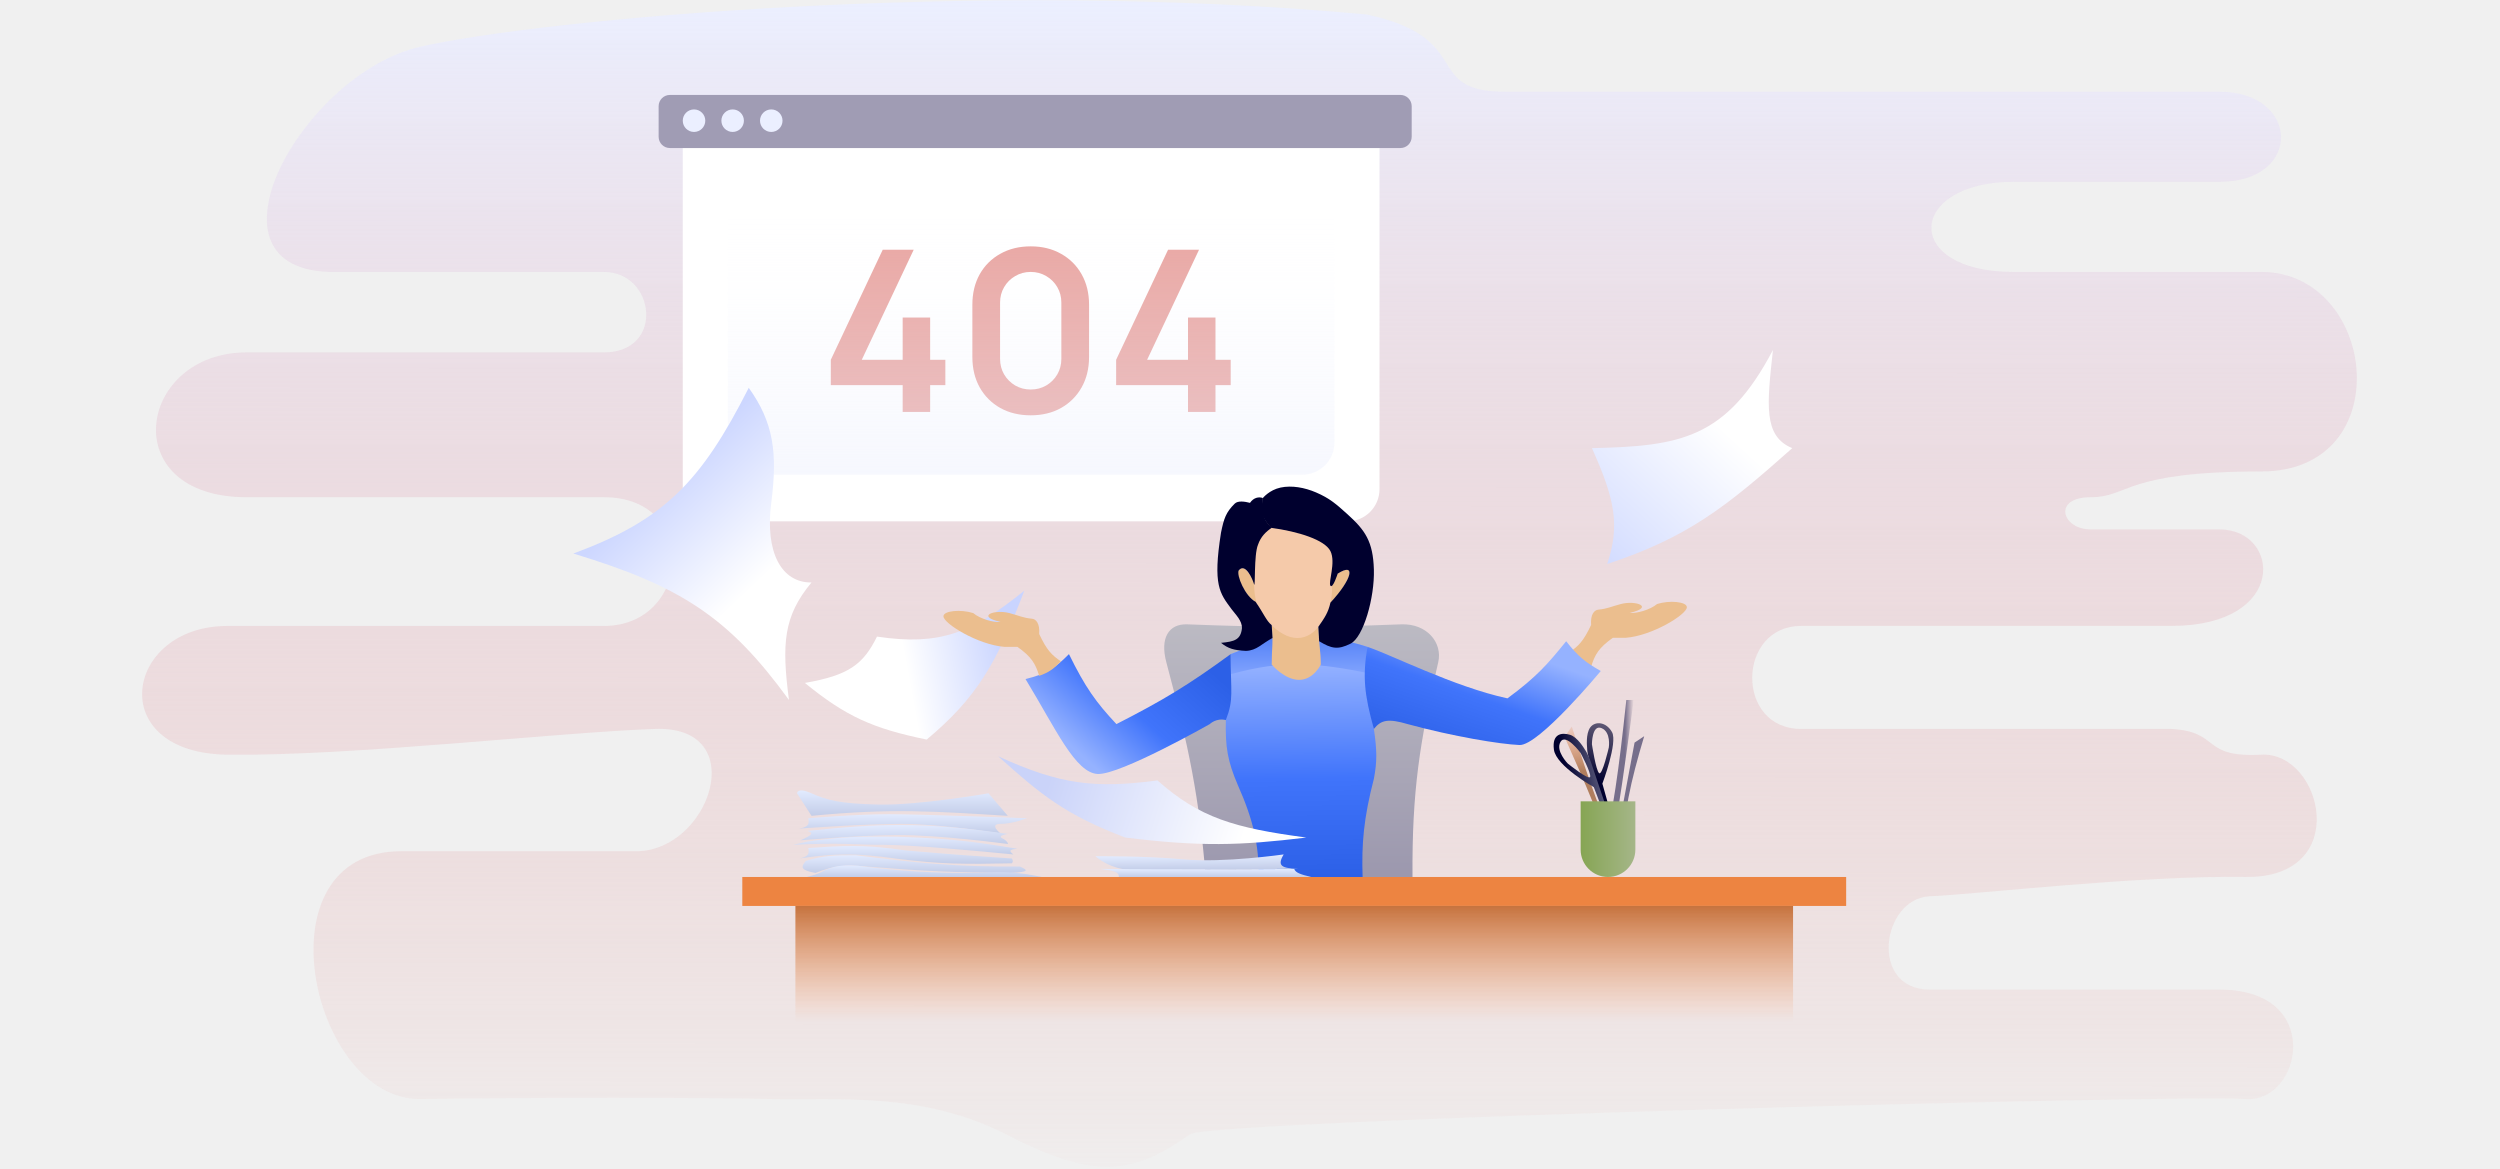
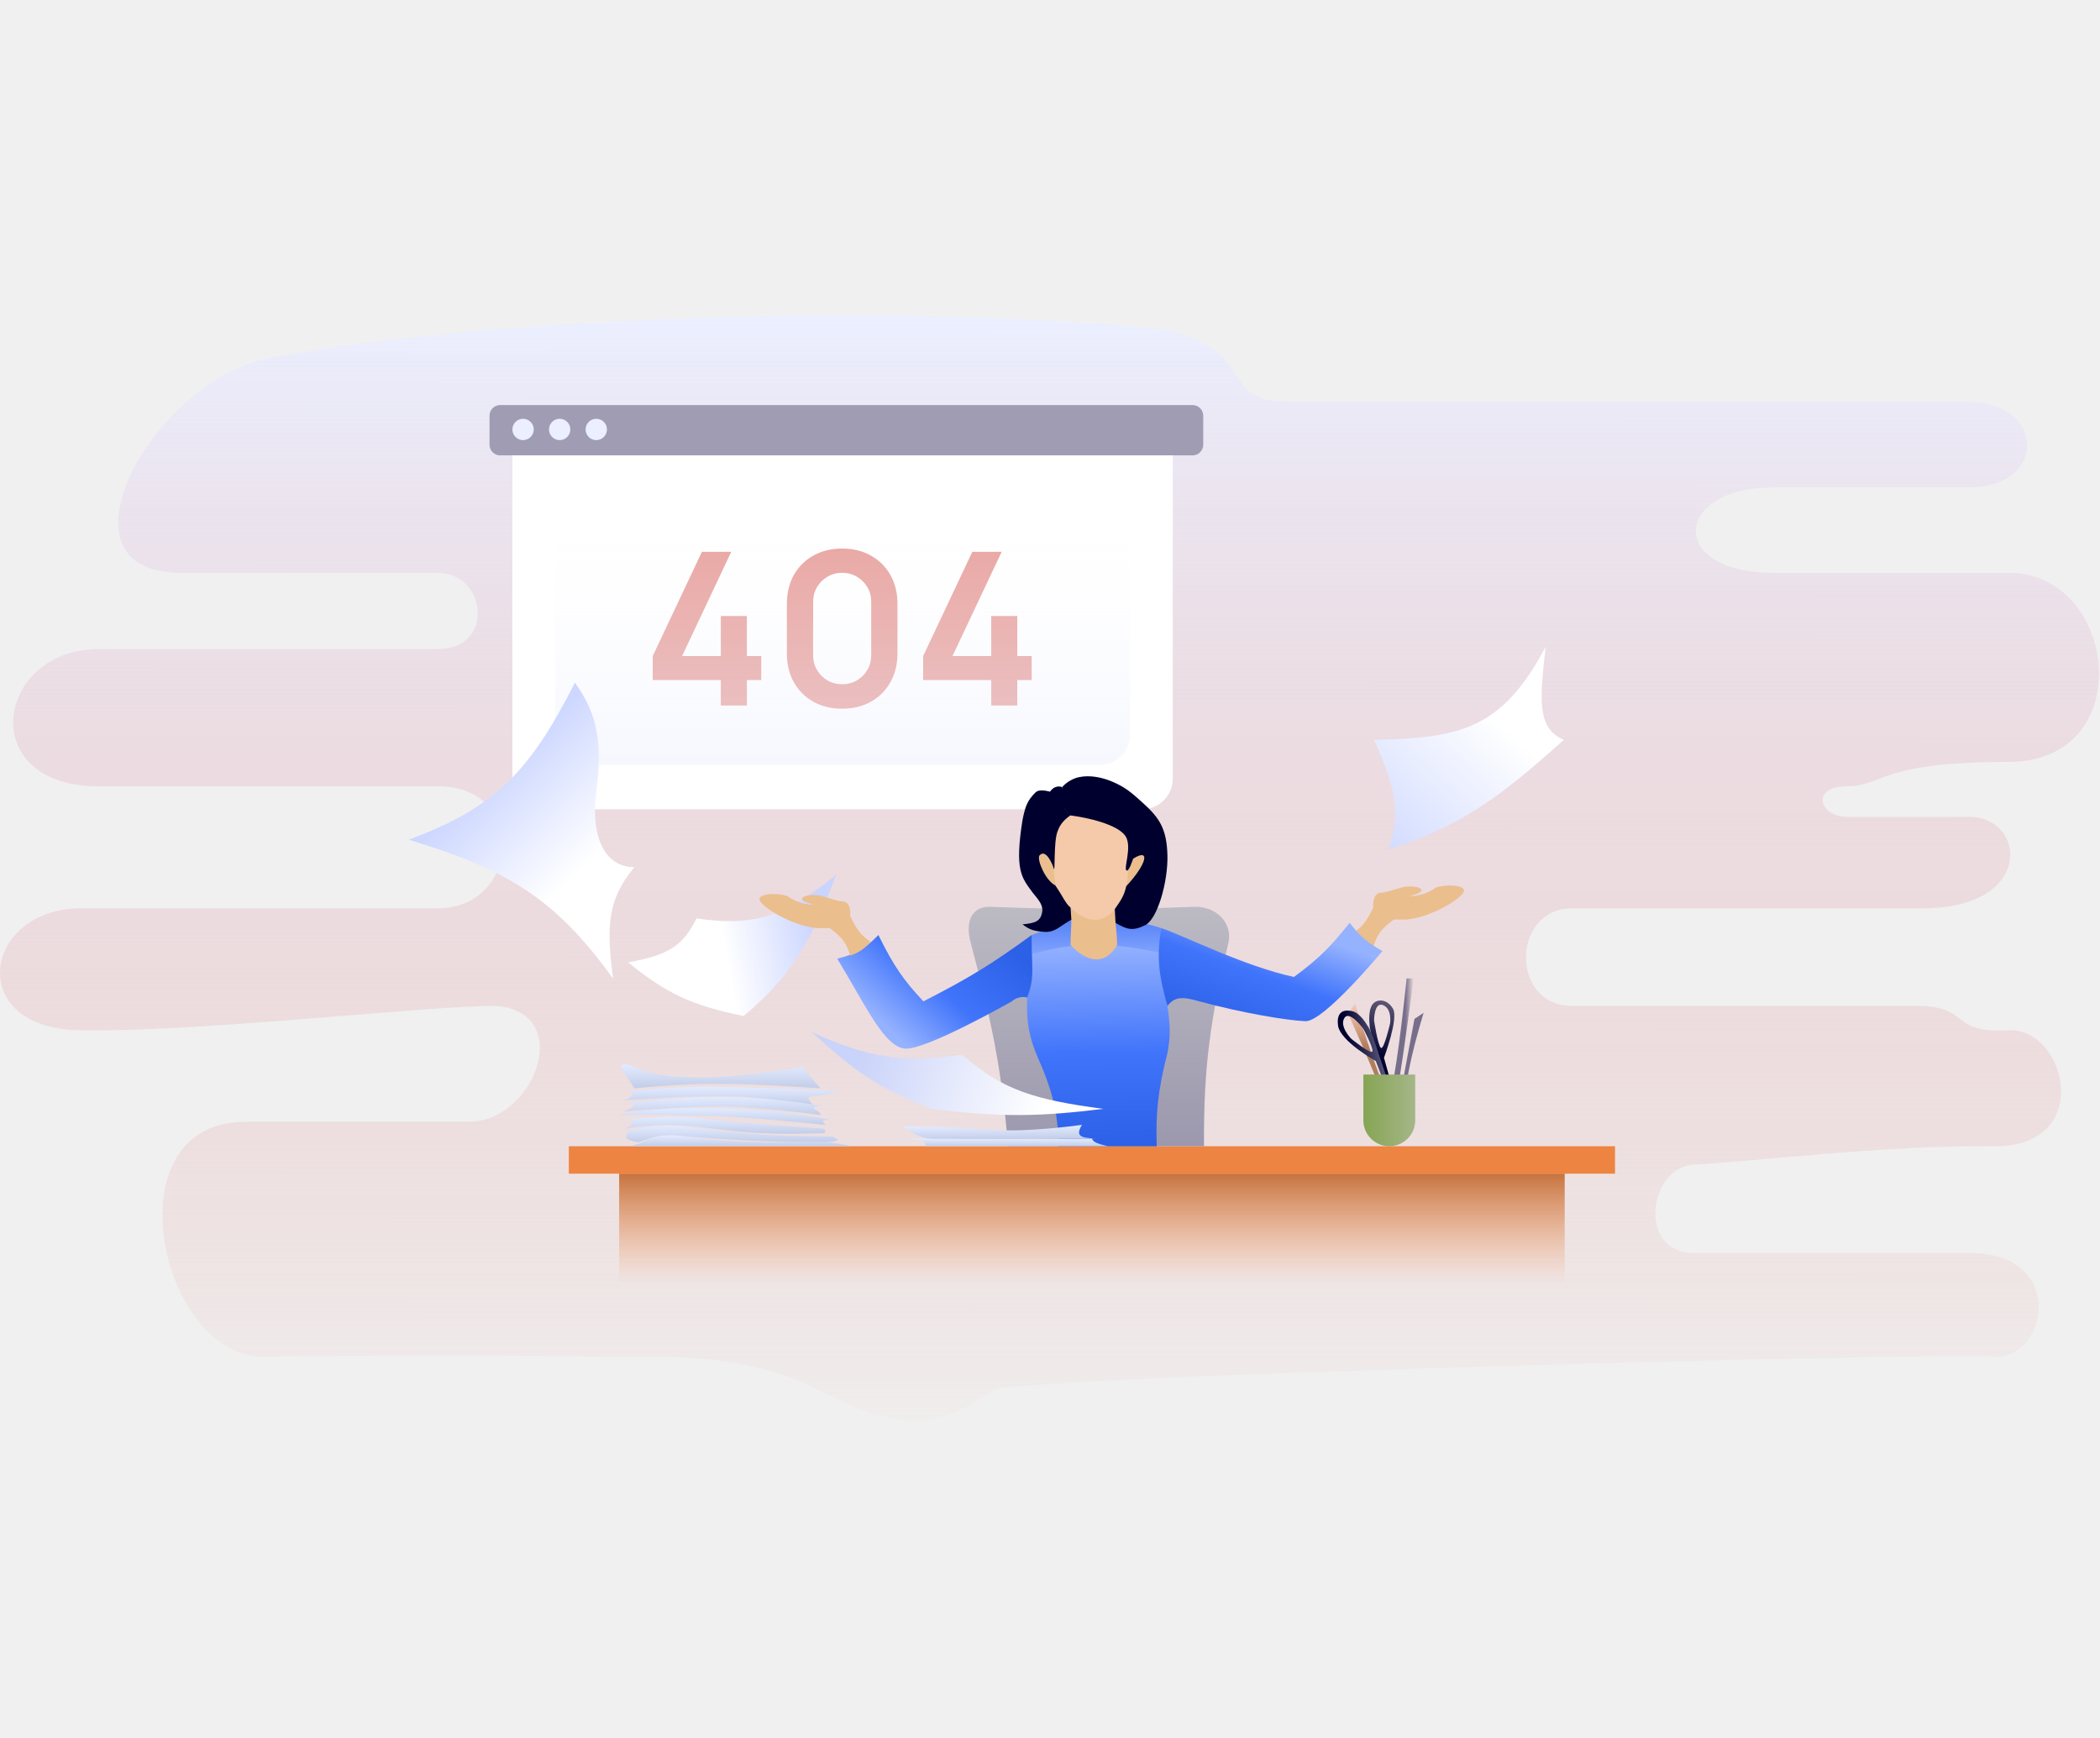
- <svg xmlns="http://www.w3.org/2000/svg" width="1177" height="550" viewBox="0 0 1377 726" fill="none">
+ <svg xmlns="http://www.w3.org/2000/svg" width="579" height="479" viewBox="0 0 1377 726" fill="none">
  <path d="M760.987 9C518.052 -13.568 246.578 12.31 172.987 29C99.395 45.69 30.987 169 118.987 169H286.987C318.987 169 324.987 219 286.987 219H64.987C-3.013 219 -17.013 309 64.987 309H286.987C346.987 309 340.987 389 286.987 389H52.987C-11.013 389 -24.013 468 52.987 469C129.987 470 258.987 455 318.987 453C378.987 451 352.987 529 306.987 529H160.987C70.987 529 104.987 684 172.987 683C240.987 682 350.987 682 390.987 683C430.987 684 484.389 678.073 536.987 705C589.585 731.927 614.394 731.414 650.987 705C660.062 696.243 1272.19 680.049 1306.99 683C1341.79 685.951 1356.99 615 1290.99 615H1110.99C1072.99 615 1080.99 558.263 1110.99 557C1140.99 555.738 1239.99 544 1306.99 545C1373.99 546 1354.99 467 1316.99 469C1278.99 471 1292.07 454.705 1260.99 453H1030.99C989.987 453 990.987 389 1030.99 389H1260.99C1333.99 389 1328.99 329 1290.99 329H1210.99C1192.99 329 1186.99 309 1210.99 309C1234.99 309 1230.99 293 1316.99 293C1402.99 293 1388.99 169 1316.99 169H1162.99C1092.99 169 1096.99 113 1162.99 113H1290.99C1342.99 113 1340.99 57 1290.99 57H846.987C794.987 57 829.135 23.512 760.987 9Z" fill="url(#paint0_linear_86_1460)" />
  <path d="M900.487 388.366C895.739 398.48 892.673 401.476 886.987 405.366C891.49 410.037 894.325 412.181 900.487 414.366C902.851 406.696 905.225 402.627 913.987 396.366H921.987C938.394 395.14 959.987 381.866 959.987 377.367C959.987 373.867 949.101 372.917 941.487 375.366C937.165 379.039 928.402 381.403 924.487 380.866C939.987 377.367 928.487 372.866 918.987 375.366C913.164 376.899 910.487 378.367 904.987 378.867C902.501 379.093 899.975 381.753 900.487 388.366Z" fill="#EBBE8E" />
  <path d="M335.987 81H768.987V304C768.987 315.046 760.033 324 748.987 324H355.987C344.941 324 335.987 315.046 335.987 304V81Z" fill="white" />
  <path d="M320.987 85V66C320.987 62.134 324.121 59 327.987 59H781.987C785.853 59 788.987 62.134 788.987 66V85C788.987 88.866 785.853 92 781.987 92H327.987C324.121 92 320.987 88.866 320.987 85Z" fill="#A09CB4" />
  <circle cx="342.987" cy="75" r="7" fill="#EBEFFF" />
  <circle cx="366.987" cy="75" r="7" fill="#EBEFFF" />
  <circle cx="390.987" cy="75" r="7" fill="#EBEFFF" />
  <path d="M472.647 256V239.34H427.987V223.59L460.257 155.2H479.507L447.237 223.59H472.647V197.34H489.727V223.59H499.177V239.34H489.727V256H472.647ZM552.223 258.1C545.083 258.1 538.783 256.583 533.323 253.55C527.863 250.47 523.593 246.2 520.513 240.74C517.479 235.28 515.963 228.98 515.963 221.84V189.36C515.963 182.22 517.479 175.92 520.513 170.46C523.593 165 527.863 160.753 533.323 157.72C538.783 154.64 545.083 153.1 552.223 153.1C559.363 153.1 565.639 154.64 571.053 157.72C576.513 160.753 580.783 165 583.863 170.46C586.943 175.92 588.483 182.22 588.483 189.36V221.84C588.483 228.98 586.943 235.28 583.863 240.74C580.783 246.2 576.513 250.47 571.053 253.55C565.639 256.583 559.363 258.1 552.223 258.1ZM552.223 242.07C555.769 242.07 558.989 241.23 561.883 239.55C564.776 237.823 567.063 235.537 568.743 232.69C570.423 229.797 571.263 226.577 571.263 223.03V188.1C571.263 184.507 570.423 181.287 568.743 178.44C567.063 175.547 564.776 173.26 561.883 171.58C558.989 169.853 555.769 168.99 552.223 168.99C548.676 168.99 545.456 169.853 542.563 171.58C539.669 173.26 537.383 175.547 535.703 178.44C534.023 181.287 533.183 184.507 533.183 188.1V223.03C533.183 226.577 534.023 229.797 535.703 232.69C537.383 235.537 539.669 237.823 542.563 239.55C545.456 241.23 548.676 242.07 552.223 242.07ZM649.971 256V239.34H605.311V223.59L637.581 155.2H656.831L624.561 223.59H649.971V197.34H667.051V223.59H676.501V239.34H667.051V256H649.971Z" fill="#E79F9B" />
  <rect x="363.987" y="109" width="377" height="186" rx="20" fill="url(#paint1_linear_86_1460)" />
  <rect x="372.987" y="545" width="686" height="18" fill="#ED8441" />
  <rect x="405.987" y="563" width="620" height="72" fill="url(#paint2_linear_86_1460)" />
  <path d="M456.687 395.62C448.204 412.848 439.181 419.68 411.874 424.413C437.402 445.25 454.111 452.728 487.593 459.611C518.328 433.85 530.983 412.661 548.26 367.06C515.659 393.321 496.005 401.47 456.687 395.62Z" fill="url(#paint3_linear_86_1460)" />
  <path d="M782.487 388C727.082 390.148 698.2 389.849 649.487 388C637.987 387.563 632.485 396.5 636.487 411.5C650.635 464.537 656.931 495.666 660.987 545H789.487C789.12 491.29 794.01 460.993 805.487 411.5C808.27 399.5 798.487 387.38 782.487 388Z" fill="url(#paint4_linear_86_1460)" />
  <path d="M765.487 484C759.13 508.481 757.774 524.472 758.487 545H693.987C693.985 525.57 690.899 510.287 680.987 488C674.419 472.779 673.118 463.857 673.487 447.5L676.487 406.5L703.987 396H732.987C744.487 398.5 747.487 397.5 761.487 402L765.487 453C767.449 466.419 767.521 473.253 765.487 484Z" fill="url(#paint5_linear_86_1460)" />
  <path d="M732.987 396C744.487 398.5 747.487 397.5 761.487 402L765.487 419C729.519 411.721 709.719 409.871 676.487 419V406.5L703.987 396H732.987Z" fill="url(#paint6_linear_86_1460)" />
  <path d="M786.487 450C774.516 446.493 770.035 447.28 765.487 453C759.531 431.622 758.379 420.371 761.487 402C775.487 406.5 815.083 426.755 848.487 434C866.628 420.664 873.459 412.735 884.987 398.5C892.41 408.08 897.262 411.777 906.487 417C906.487 417 867.987 463.5 855.987 463C843.987 462.5 814.908 457.747 786.487 450Z" fill="url(#paint7_linear_86_1460)" />
  <path d="M605.487 450C634.733 435.064 650.323 425.637 676.487 406.5C676.444 430.264 678.605 434.275 673.487 447.5C667.487 446 663.487 450 663.487 450C663.487 450 607.987 481.5 593.987 481C579.987 480.5 567.849 453.046 548.987 422C562.138 418.842 567.609 414.955 575.987 406.5C586.151 427.19 592.726 436.382 605.487 450Z" fill="url(#paint8_linear_86_1460)" />
  <path d="M557.487 394C562.235 404.113 565.301 407.11 570.987 411C566.484 415.671 563.649 417.815 557.487 420C555.123 412.329 552.749 408.261 543.987 402H535.987C519.58 400.774 497.987 387.5 497.987 383C497.987 379.5 508.873 378.551 516.487 381C520.809 384.672 529.572 387.037 533.487 386.5C517.987 383 529.487 378.5 538.987 381C544.809 382.532 547.487 384 552.987 384.5C555.473 384.726 557.998 387.386 557.487 394Z" fill="#EBBE8E" />
  <path d="M732.487 413C732.487 404 731.385 402.539 730.987 389.5C722.487 398.5 710.987 397 701.987 387.5C703.039 400.664 701.987 402.5 701.987 413C701.987 413 709.987 422.5 718.987 422.5C727.987 422.5 732.487 413 732.487 413Z" fill="#EBBE8E" />
  <path d="M738.987 375.5C736.487 381 730.487 396.5 717.987 396.5C705.487 396.5 694.987 381 691.987 375.5C688.987 370 687.487 353.5 687.487 348C687.487 342.5 692.487 318.5 714.487 319C736.487 319.5 742.987 343.5 742.987 346.5C742.987 349.5 741.487 370 738.987 375.5Z" fill="#F5CAAA" />
  <path d="M685.487 367.5C688.186 372 692.487 374.5 692.487 374.5C691.486 370.5 691.262 368.509 690.987 363C690.987 363 686.487 350.5 682.487 353.5C678.487 356.5 682.787 363.001 685.487 367.5Z" fill="#EBBE8E" />
  <path d="M743.487 369C741.607 371.5 738.487 374.5 738.487 374.5C740.085 367.593 739.212 364.509 739.487 359C739.487 359 747.987 352 749.987 354.5C751.987 357 745.367 366.5 743.487 369Z" fill="#EBBE8E" />
  <path d="M701.487 328C696.465 321.973 694.686 319.43 696.487 309.5C696.487 309.5 700.487 304.5 707.487 303C714.487 301.5 722.487 303 729.487 306C738.013 309.655 742.097 313.289 748.987 319.5C760.087 329.507 764.987 336.5 765.487 354C765.986 371.5 758.987 396 750.987 400C742.987 404 739.065 403.071 731.487 398.5L730.987 389.5L731.06 389.394C734.896 383.871 737.14 380.64 738.487 374.5C752.008 359.959 754.521 349.12 742.987 356.5C742.987 356.5 739.987 366 738.487 364C736.987 362 741.987 349.5 738.487 342.5C734.987 335.5 718.552 330.301 701.487 328Z" fill="#00002E" />
  <path d="M688.487 312.5C690.83 309.083 694.148 308.619 696.487 309.5C696.225 319.654 696.517 322.646 701.987 328C698.537 330.32 695.177 333.464 693.487 338.5C690.786 344.758 691.987 366.5 690.987 363C689.987 359.5 685.487 349.5 681.487 354.5C679.987 357.5 685.474 370.593 691.987 374C697.341 381.759 698.461 385.587 701.987 388.5L702.487 396.5C695.612 400.125 692.717 404.241 685.987 404.5C678.553 404.103 675.032 403.157 670.487 399.5C678.886 398.72 682.711 397.549 683.487 390.5C683.722 385.731 679.487 381.893 676.987 378.5C669.734 368.656 665.285 363.844 670.487 331C672.278 322.284 673.465 318.478 678.987 313C681.003 311 685.252 311.661 688.487 312.5Z" fill="#00002E" />
  <path d="M415.987 493C406.987 489 406.987 493 406.987 493L415.987 507C466.533 502.164 492.022 504.202 537.987 507L525.987 493C525.987 493 482.987 500.5 457.987 500C432.987 499.5 424.987 497 415.987 493Z" fill="url(#paint9_linear_86_1460)" />
  <path d="M407.524 514.997C407.499 514.999 407.487 515 407.487 515C407.487 515 407.499 514.999 407.524 514.997C408.006 514.959 413.067 514.498 413.987 512C414.459 510.717 413.987 508.5 413.987 508.5C413.987 508.5 442.987 506 463.987 506C484.987 506 549.987 508.5 549.987 508.5C549.987 508.5 540.987 512 533.487 512C525.987 512 533.487 518 533.487 518C533.487 518 496.987 512 471.987 512C447.43 512 408.883 514.895 407.524 514.997Z" fill="url(#paint10_linear_86_1460)" />
  <path d="M538.043 518.243C485.627 510.764 459.052 511.584 413.518 516.371C417.44 517.588 416.694 518.829 409.077 522.235C409.077 522.235 443.548 519.2 469.047 518.942C494.546 518.684 538.107 524.509 538.107 524.509C538.107 524.509 538.089 522.719 534.571 520.964C531.053 519.209 538.043 518.243 538.043 518.243Z" fill="url(#paint11_linear_86_1460)" />
  <path d="M413.487 523L404.487 525C435.954 523.523 441.487 525 459.987 525C478.487 525 520.26 528.926 541.487 531C538.488 528.703 538.893 527.922 543.987 527.5C516.211 522.743 499.97 521.028 469.487 520C446.062 519.639 433.491 520.001 413.487 523Z" fill="url(#paint12_linear_86_1460)" />
  <path d="M467.987 533.5C443.747 530.113 430.729 530.216 408.487 533.5C408.487 533.5 413.104 532.782 413.987 530.5C414.48 529.225 413.987 527 413.987 527C435.906 525.548 448.107 524.625 474.487 528.5C502.905 531.022 516.084 531.843 540.487 533.5C541.281 534.834 541.368 535.5 540.487 536.5C512.45 537.069 496.712 537.256 467.987 533.5Z" fill="url(#paint13_linear_86_1460)" />
  <path d="M412.487 535C409.025 539.016 409.406 540.834 418.487 542.5C430.409 537.736 437.354 537.25 449.987 538.5C484.802 541.304 504.386 542.291 539.487 542.5C551.907 541.859 550.463 540.731 545.487 538.5C504.459 538.704 482.433 536.418 443.487 531.5C430.283 531.432 423.109 531.699 412.487 535Z" fill="url(#paint14_linear_86_1460)" />
  <path d="M422.987 541.5C420.158 543.045 417.743 543.774 412.987 545H558.987C545.876 542.193 537.393 541.514 519.487 542.5C490.549 542.438 474.203 541.798 444.487 538C434.168 537.417 429.551 538.256 422.987 541.5Z" fill="url(#paint15_linear_86_1460)" />
  <path d="M647.468 534.077C622.945 531.811 592.447 532.102 592.447 532.102C592.447 532.102 601.532 541.016 618.032 540.858L718.527 539.898C708.072 539.637 705.185 538.103 709.441 530.985C709.441 530.985 671.991 536.343 647.468 534.077Z" fill="url(#paint16_linear_86_1460)" />
  <path d="M595.487 540C603.793 541.058 607.233 541.937 606.987 545H726.487C719.795 543.382 716.802 542.378 715.987 540C669.552 540.311 643.269 540.363 595.487 540Z" fill="url(#paint17_linear_86_1460)" />
  <path d="M610.987 520.5C657.789 526.235 682.065 525.524 723.487 520.5C678.96 514.6 657.184 508.272 630.987 485C592.229 490.098 570.535 487.683 531.987 470C558.164 493.498 573.378 506.238 610.987 520.5Z" fill="url(#paint18_linear_86_1460)" />
  <path d="M1025.49 278.5C984.383 315.067 960.601 333.935 910.487 350.5C918.473 326.523 915.36 310.388 900.987 278.5C955.653 277.291 984.468 272.757 1013.49 217.5C1009.81 251.505 1007.36 271.048 1025.49 278.5Z" fill="url(#paint19_linear_86_1460)" />
  <path d="M415.987 362C398.528 382.953 397.428 400.174 401.987 435C364.606 383.519 334.676 364.23 267.987 344C323.965 323.32 347.224 299.876 376.987 241C392.424 262.507 394.987 281.5 390.987 312.5C386.987 343.5 397.427 362.153 415.987 362Z" fill="url(#paint20_linear_86_1460)" />
  <path d="M926.987 435H922.371C917.575 479.634 914.392 502.4 906.987 535.261L911.089 538C918.639 497.763 921.493 475.218 926.987 435Z" fill="url(#paint21_linear_86_1460)" fill-opacity="0.5" />
  <path d="M888.487 451.5L883.987 458C898.248 489.817 905.597 507.495 916.487 538.5L919.487 533.5C906.947 507.212 900.223 488.39 888.487 451.5Z" fill="url(#paint22_linear_86_1460)" />
  <path fill-rule="evenodd" clip-rule="evenodd" d="M897.987 464.5C897.987 464.5 896.987 456 899.987 452C902.987 448 909.876 448.5 913.487 455C917.098 461.5 907.487 487 907.487 487C915.259 514.185 917.113 522 918.487 531.5L899.987 474.5C899.987 474.5 897.987 468.5 897.987 464.5ZM905.486 480.5C907.486 482 911.487 464.5 911.487 464.5C911.487 464.5 912.987 455 906.987 452.5C900.987 450 900.987 462.5 900.987 462.5C900.987 462.5 903.486 479 905.486 480.5Z" fill="url(#paint23_linear_86_1460)" />
  <path fill-rule="evenodd" clip-rule="evenodd" d="M896.374 465.46C896.374 465.46 892.105 458.042 887.311 456.622C882.517 455.202 876.015 455.674 877.372 465.88C878.729 476.086 902.174 489.185 902.174 489.185C912.155 515.639 915.33 523.017 919.895 531.46L900.735 474.679C900.735 474.679 898.761 468.671 896.374 465.46ZM899.901 482.775C899.191 485.172 885.987 474.5 885.987 474.5C885.987 474.5 878.163 466.586 881.487 461C884.811 455.414 893.987 468 893.987 468C893.987 468 900.612 480.378 899.901 482.775Z" fill="url(#paint24_linear_86_1460)" />
  <path d="M918.487 536.5H913.487L927.487 461.5L933.487 457.5C924.692 486.886 921.101 504.022 918.487 536.5Z" fill="#000038" fill-opacity="0.5" />
  <path d="M893.987 498H927.987V528C927.987 537.389 920.376 545 910.987 545C901.598 545 893.987 537.389 893.987 528V498Z" fill="url(#paint25_linear_86_1460)" />
  <defs>
    <linearGradient id="paint0_linear_86_1460" x1="688.177" y1="0.172" x2="688.059" y2="753.4" gradientUnits="userSpaceOnUse">
      <stop stop-color="#EBEFFF" />
      <stop offset="1" stop-color="#E59E9B" stop-opacity="0" />
    </linearGradient>
    <linearGradient id="paint1_linear_86_1460" x1="552.487" y1="109" x2="552.487" y2="295" gradientUnits="userSpaceOnUse">
      <stop stop-color="white" stop-opacity="0" />
      <stop offset="1" stop-color="#ECEFFD" stop-opacity="0.47" />
    </linearGradient>
    <linearGradient id="paint2_linear_86_1460" x1="715.987" y1="563" x2="715.987" y2="635" gradientUnits="userSpaceOnUse">
      <stop stop-color="#C6733E" />
      <stop offset="1" stop-color="#F7A26C" stop-opacity="0" />
    </linearGradient>
    <linearGradient id="paint3_linear_86_1460" x1="536.099" y1="395.592" x2="391.451" y2="422.087" gradientUnits="userSpaceOnUse">
      <stop stop-color="#C9D4FF" />
      <stop offset="0.432" stop-color="white" />
    </linearGradient>
    <linearGradient id="paint4_linear_86_1460" x1="720.987" y1="289" x2="720.859" y2="543" gradientUnits="userSpaceOnUse">
      <stop stop-color="#D0D0D0" />
      <stop offset="1" stop-color="#9C98AE" />
    </linearGradient>
    <linearGradient id="paint5_linear_86_1460" x1="719.987" y1="545" x2="718.379" y2="412.019" gradientUnits="userSpaceOnUse">
      <stop stop-color="#2C60E7" />
      <stop offset="0.459" stop-color="#4074FB" />
      <stop offset="1" stop-color="#95B2FF" />
    </linearGradient>
    <linearGradient id="paint6_linear_86_1460" x1="720.987" y1="396" x2="721.337" y2="424.996" gradientUnits="userSpaceOnUse">
      <stop stop-color="#5481F7" />
      <stop offset="1" stop-color="#8CACFF" />
    </linearGradient>
    <linearGradient id="paint7_linear_86_1460" x1="759.812" y1="454.025" x2="785.453" y2="380.641" gradientUnits="userSpaceOnUse">
      <stop stop-color="#2C60E7" />
      <stop offset="0.547" stop-color="#4074FB" />
      <stop offset="1" stop-color="#95B2FF" />
    </linearGradient>
    <linearGradient id="paint8_linear_86_1460" x1="676.987" y1="428" x2="615.001" y2="497.38" gradientUnits="userSpaceOnUse">
      <stop stop-color="#2C60E7" />
      <stop offset="0.547" stop-color="#4074FB" />
      <stop offset="1" stop-color="#95B2FF" />
    </linearGradient>
    <linearGradient id="paint9_linear_86_1460" x1="472.487" y1="491.222" x2="472.487" y2="507" gradientUnits="userSpaceOnUse">
      <stop stop-color="#E2EBFF" />
      <stop offset="1" stop-color="#C3CDE8" />
    </linearGradient>
    <linearGradient id="paint10_linear_86_1460" x1="478.737" y1="506" x2="478.737" y2="518" gradientUnits="userSpaceOnUse">
      <stop stop-color="#E2EBFF" />
      <stop offset="1" stop-color="#C3CDE8" />
    </linearGradient>
    <linearGradient id="paint11_linear_86_1460" x1="473.484" y1="512.653" x2="473.61" y2="525.162" gradientUnits="userSpaceOnUse">
      <stop stop-color="#E2EBFF" />
      <stop offset="1" stop-color="#C3CDE8" />
    </linearGradient>
    <linearGradient id="paint12_linear_86_1460" x1="474.237" y1="519.885" x2="474.237" y2="531" gradientUnits="userSpaceOnUse">
      <stop stop-color="#E2EBFF" />
      <stop offset="1" stop-color="#C3CDE8" />
    </linearGradient>
    <linearGradient id="paint13_linear_86_1460" x1="474.801" y1="525.746" x2="474.801" y2="536.813" gradientUnits="userSpaceOnUse">
      <stop stop-color="#E2EBFF" />
      <stop offset="1" stop-color="#C3CDE8" />
    </linearGradient>
    <linearGradient id="paint14_linear_86_1460" x1="479.797" y1="531.491" x2="479.797" y2="542.5" gradientUnits="userSpaceOnUse">
      <stop stop-color="#E2EBFF" />
      <stop offset="1" stop-color="#C3CDE8" />
    </linearGradient>
    <linearGradient id="paint15_linear_86_1460" x1="485.987" y1="537.828" x2="485.987" y2="545" gradientUnits="userSpaceOnUse">
      <stop stop-color="#E2EBFF" />
      <stop offset="1" stop-color="#C3CDE8" />
    </linearGradient>
    <linearGradient id="paint16_linear_86_1460" x1="655.444" y1="531.5" x2="655.53" y2="540.5" gradientUnits="userSpaceOnUse">
      <stop stop-color="#E2EBFF" />
      <stop offset="1" stop-color="#C3CDE8" />
    </linearGradient>
    <linearGradient id="paint17_linear_86_1460" x1="660.987" y1="540" x2="660.987" y2="545" gradientUnits="userSpaceOnUse">
      <stop stop-color="#E2EBFF" />
      <stop offset="1" stop-color="#C3CDE8" />
    </linearGradient>
    <linearGradient id="paint18_linear_86_1460" x1="562.987" y1="486.5" x2="682.987" y2="525" gradientUnits="userSpaceOnUse">
      <stop stop-color="#CAD3F9" />
      <stop offset="1" stop-color="white" />
    </linearGradient>
    <linearGradient id="paint19_linear_86_1460" x1="910.987" y1="350" x2="984.987" y2="269" gradientUnits="userSpaceOnUse">
      <stop stop-color="#D3DCFF" />
      <stop offset="1" stop-color="white" />
    </linearGradient>
    <linearGradient id="paint20_linear_86_1460" x1="318.987" y1="303" x2="415.987" y2="405" gradientUnits="userSpaceOnUse">
      <stop stop-color="#CDD7FF" />
      <stop offset="0.615" stop-color="white" />
    </linearGradient>
    <linearGradient id="paint21_linear_86_1460" x1="921.487" y1="436.5" x2="926.987" y2="436.5" gradientUnits="userSpaceOnUse">
      <stop stop-color="#000038" />
      <stop offset="1" stop-color="#000038" stop-opacity="0" />
    </linearGradient>
    <linearGradient id="paint22_linear_86_1460" x1="895.987" y1="479" x2="890.987" y2="445" gradientUnits="userSpaceOnUse">
      <stop stop-color="#B07E5E" />
      <stop offset="1" stop-color="#F08541" stop-opacity="0" />
    </linearGradient>
    <linearGradient id="paint23_linear_86_1460" x1="901.987" y1="485.5" x2="910.487" y2="452" gradientUnits="userSpaceOnUse">
      <stop stop-color="#00002E" />
      <stop offset="1" stop-color="#00002E" stop-opacity="0.62" />
    </linearGradient>
    <linearGradient id="paint24_linear_86_1460" x1="883.987" y1="476.5" x2="923.987" y2="468.5" gradientUnits="userSpaceOnUse">
      <stop stop-color="#00002E" />
      <stop offset="1" stop-color="#AFAFC5" />
    </linearGradient>
    <linearGradient id="paint25_linear_86_1460" x1="893.987" y1="498" x2="927.987" y2="498" gradientUnits="userSpaceOnUse">
      <stop stop-color="#86A553" />
      <stop offset="1" stop-color="#A5B689" />
    </linearGradient>
  </defs>
</svg>
